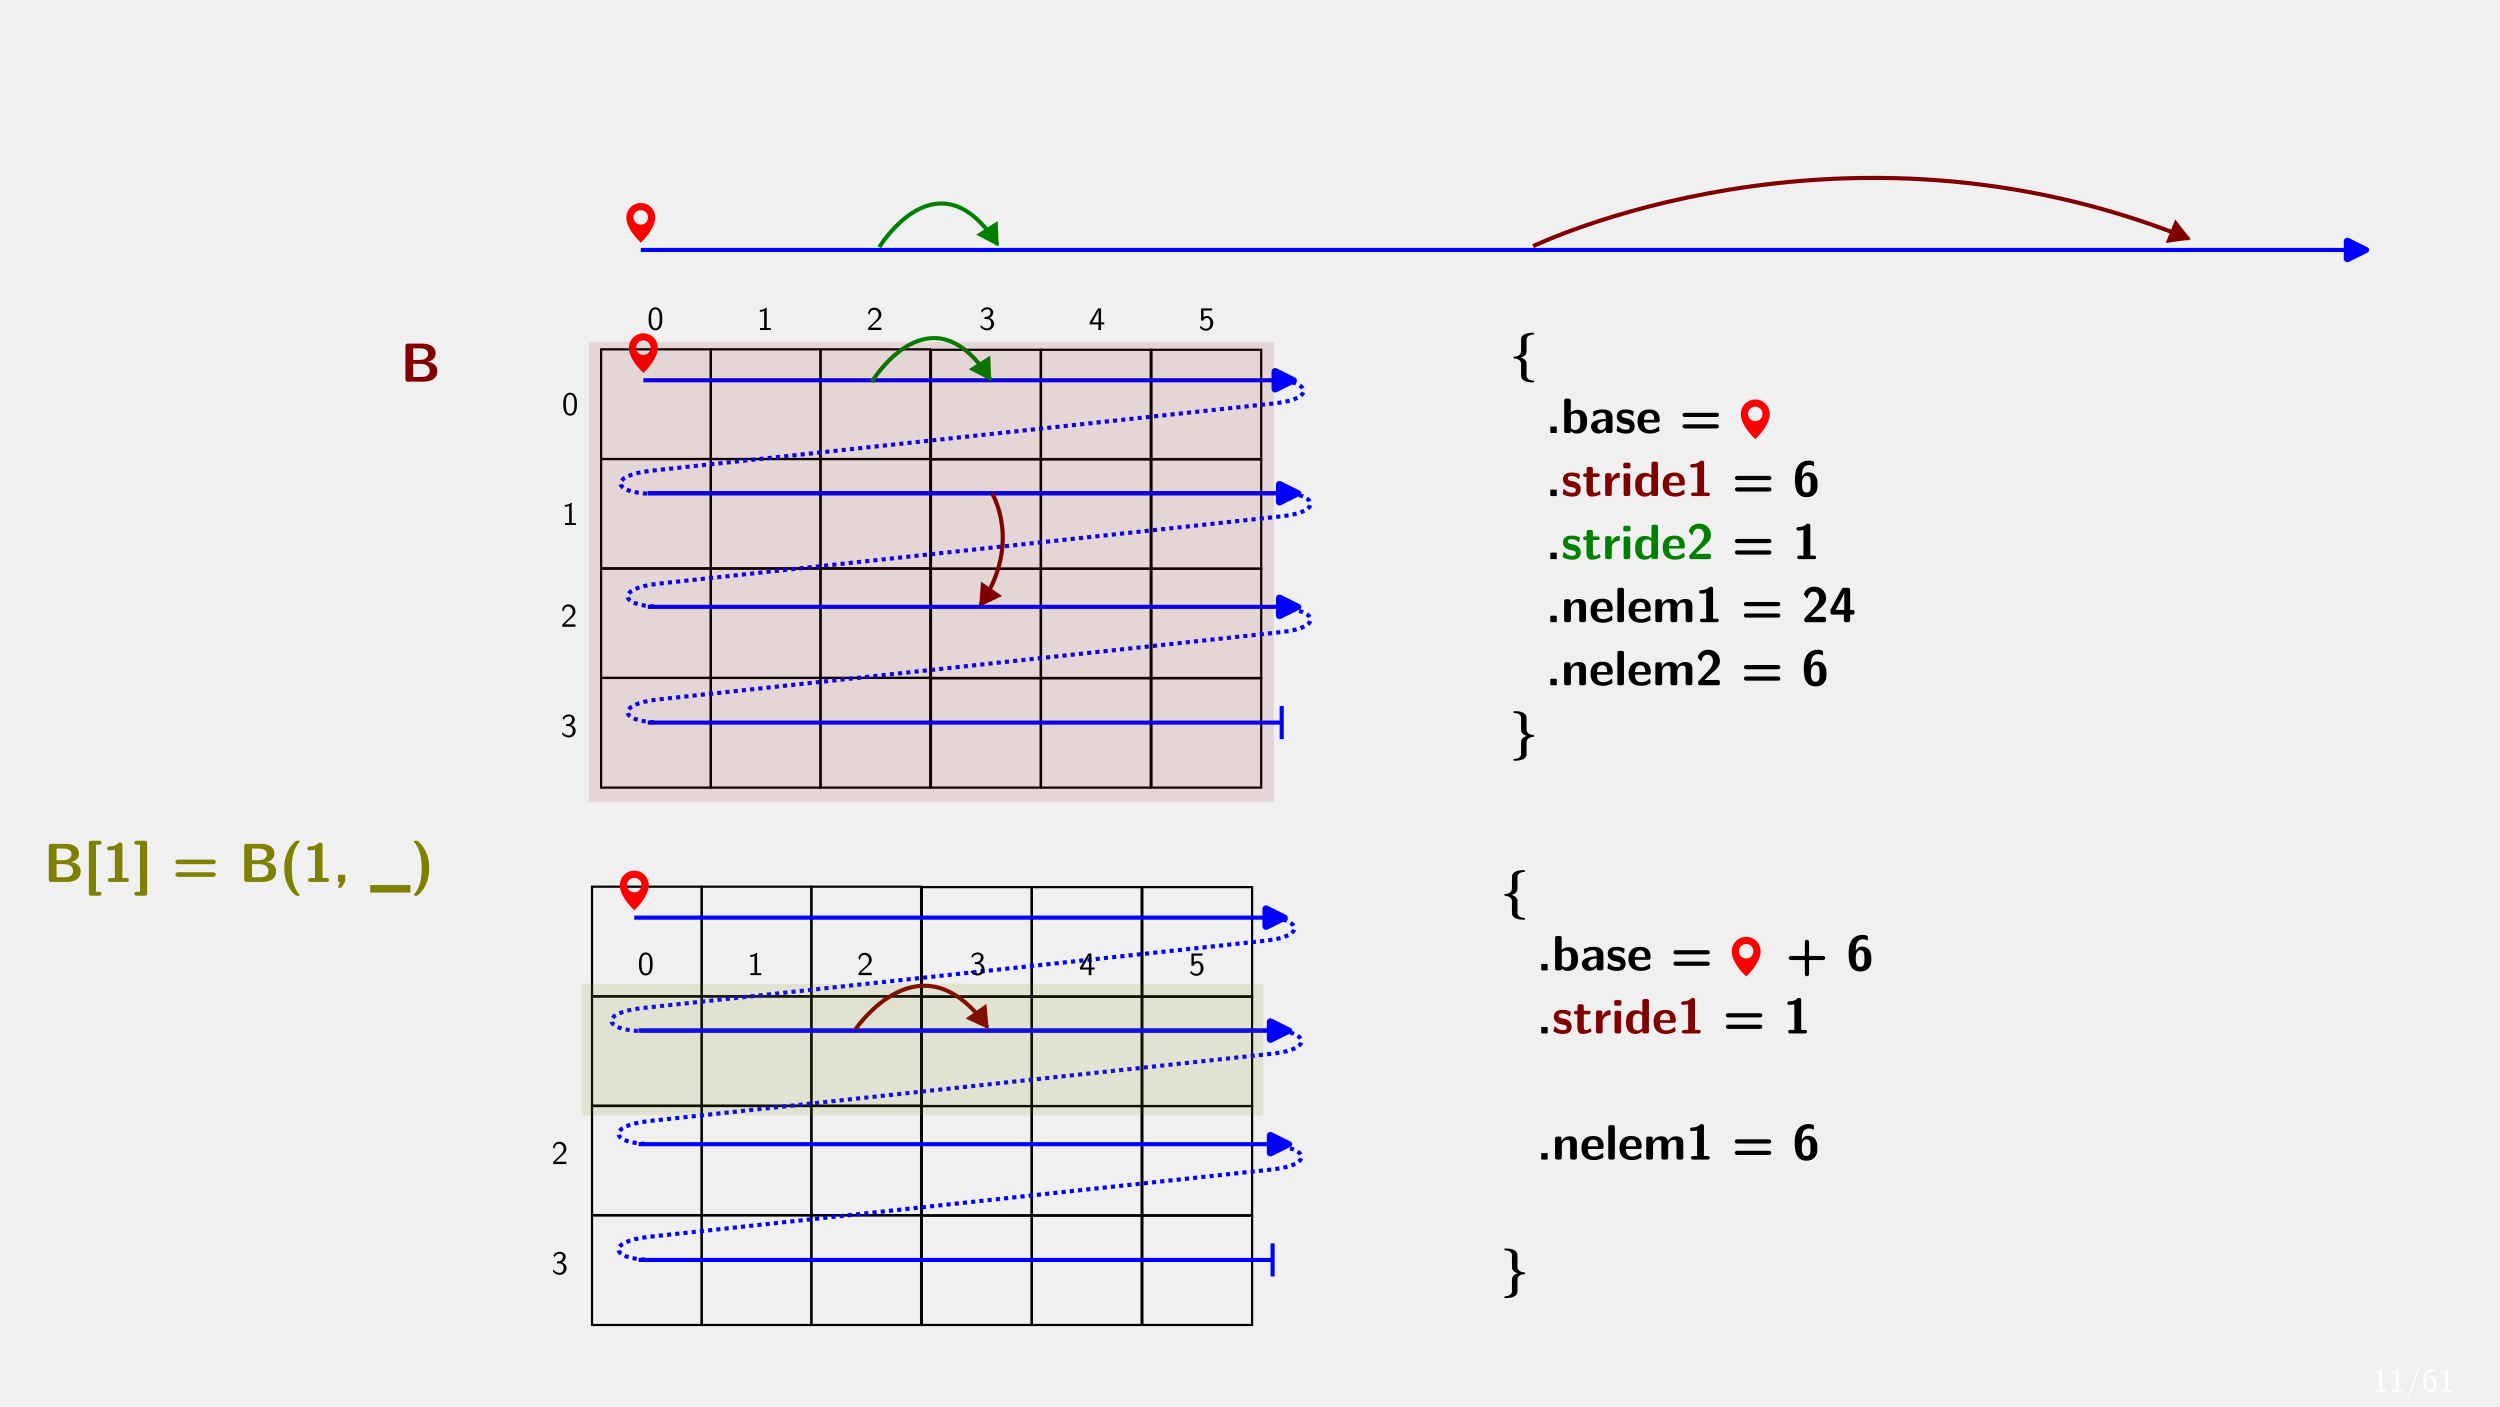
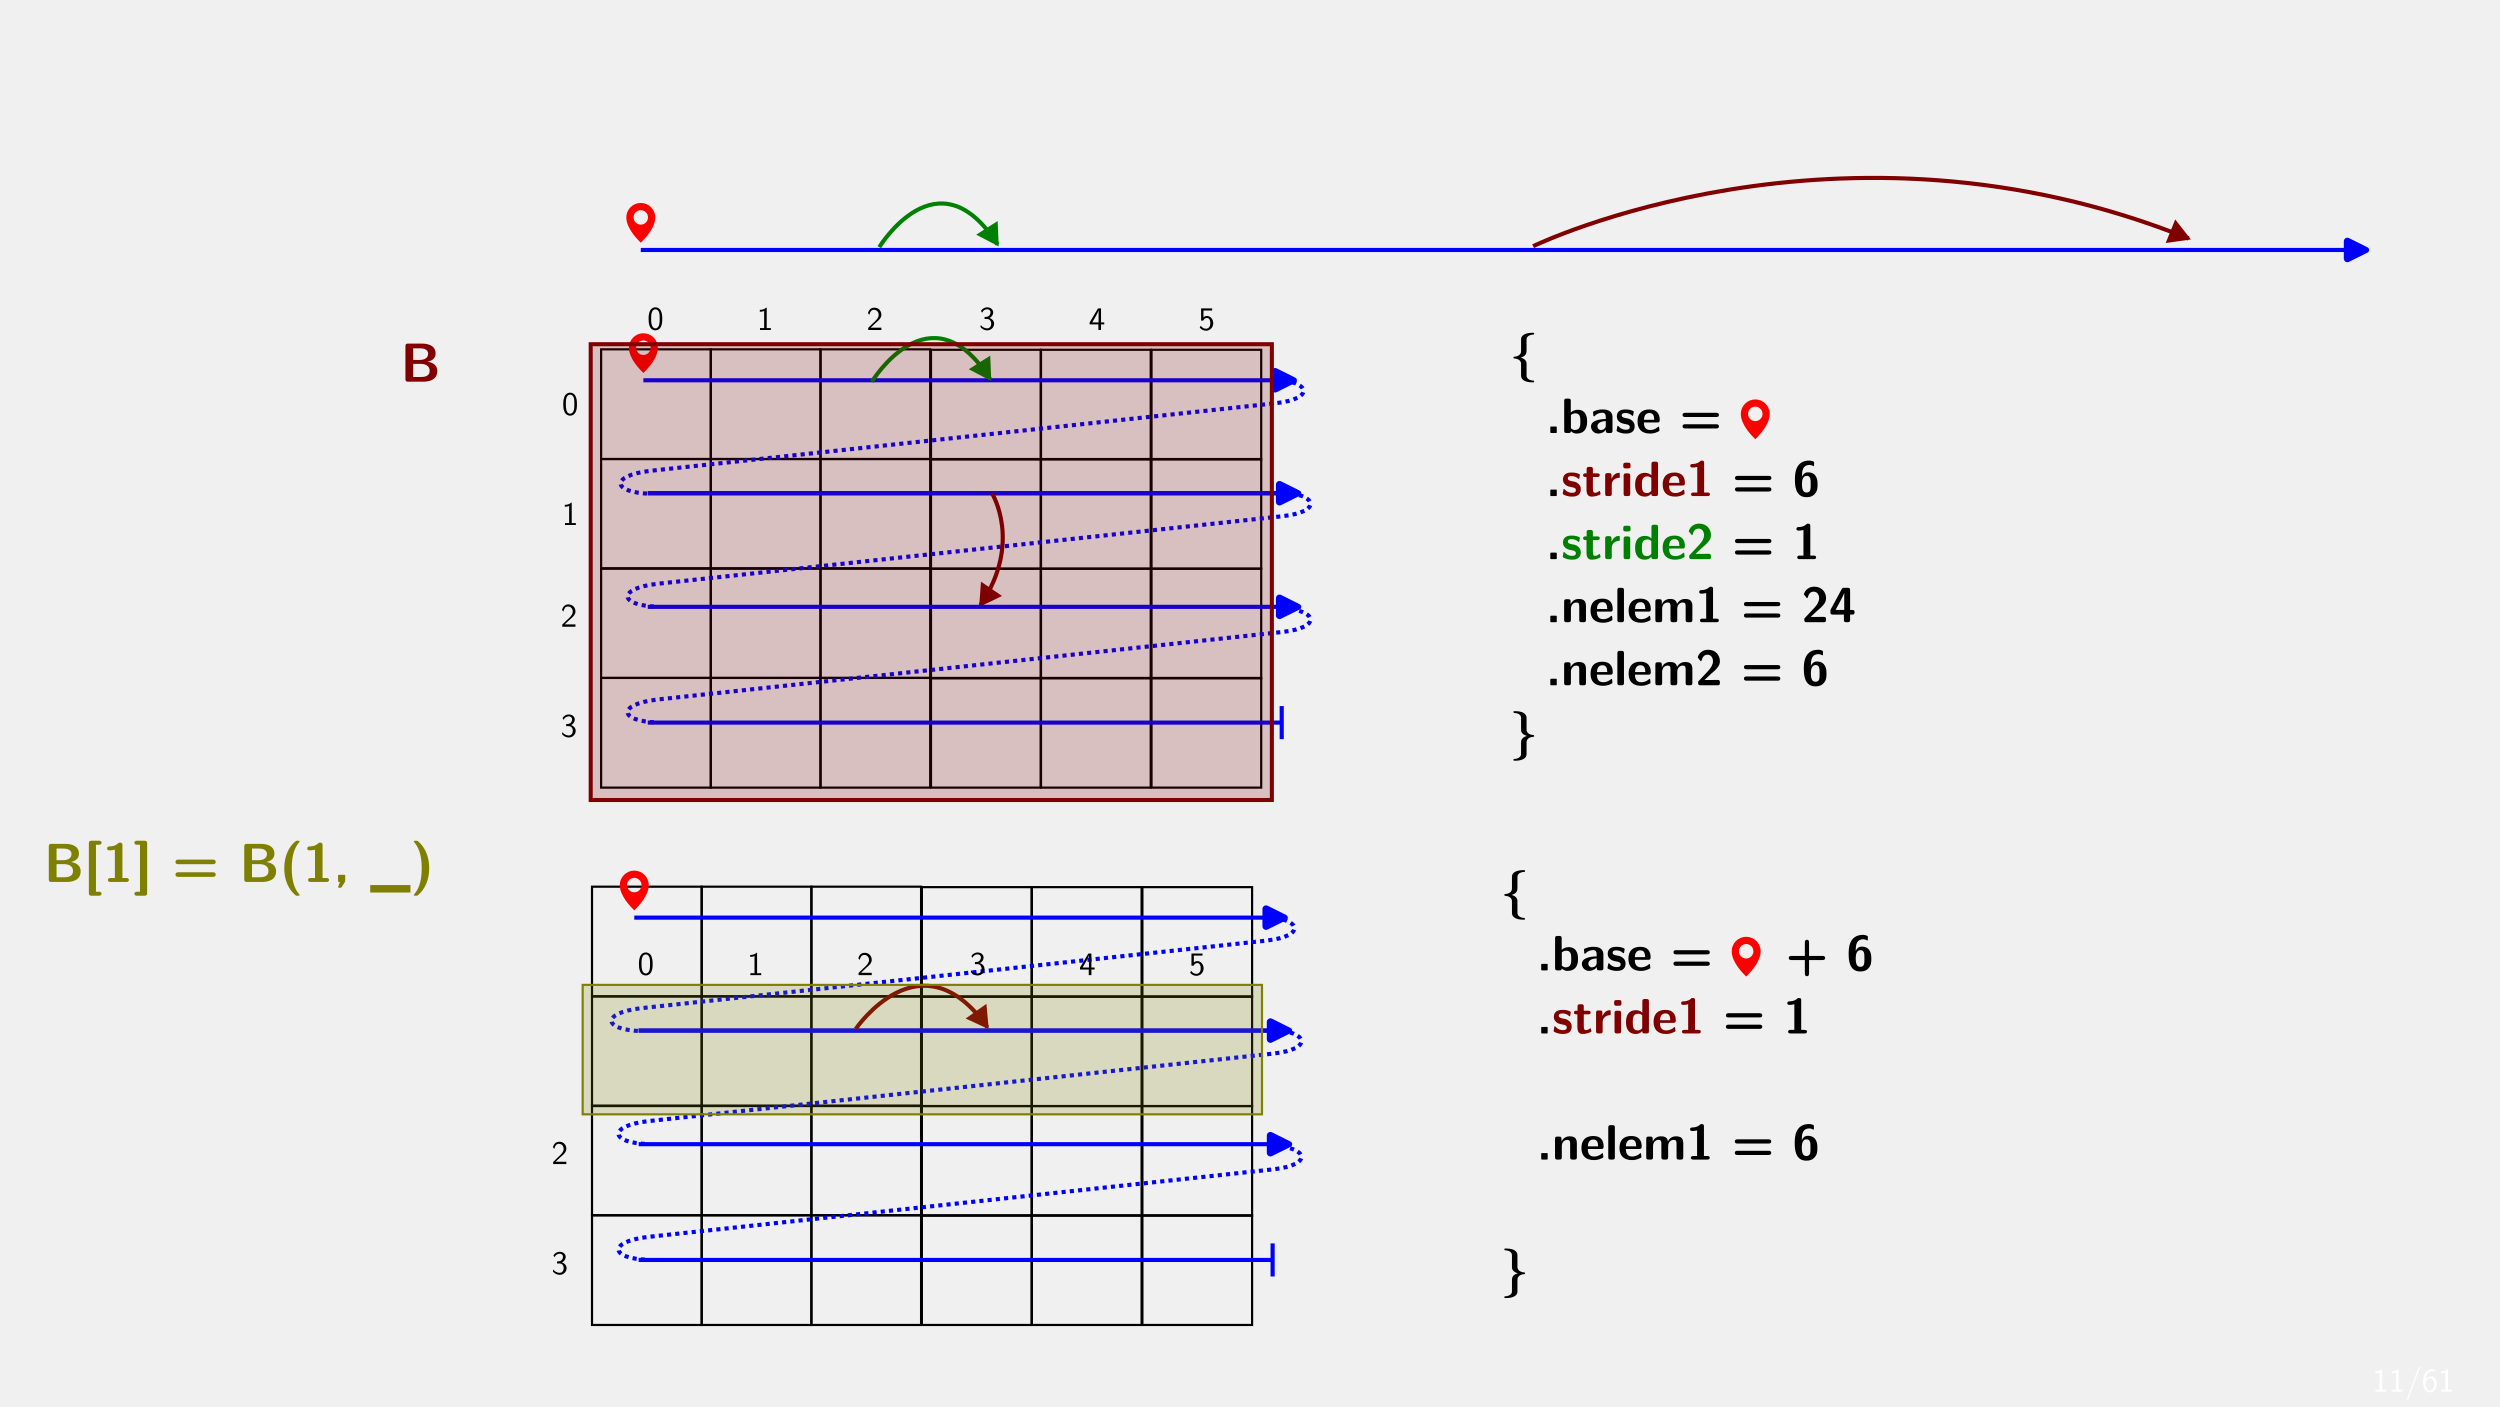
<svg xmlns="http://www.w3.org/2000/svg" version="1.1" id="svg1" width="604.724" height="340.157" viewBox="0 0 604.724 340.157">
  <defs id="defs1">
    <marker style="overflow:visible" id="Stop" refX="0" refY="0" orient="auto" markerWidth="1" markerHeight="1" viewBox="0 0 1 1" preserveAspectRatio="xMidYMid">
      <path style="fill:none;stroke:context-stroke;stroke-width:1" d="M 0,4 V -4" id="path23" />
    </marker>
    <marker style="overflow:visible" id="Triangle" refX="3" refY="0" orient="auto-start-reverse" markerWidth="1" markerHeight="1" viewBox="0 0 1 1" preserveAspectRatio="xMidYMid">
      <path transform="scale(0.5)" style="fill:context-stroke;fill-rule:evenodd;stroke:context-stroke;stroke-width:1pt" d="M 5.77,0 -2.88,5 V -5 Z" id="path135" />
    </marker>
    <marker style="overflow:visible" id="marker141" refX="0" refY="0" orient="auto-start-reverse" markerWidth="1" markerHeight="1" viewBox="0 0 1 1" preserveAspectRatio="xMidYMid">
      <path transform="scale(0.7)" d="m -0.211,-4.106 6.422,3.211 a 1,1 90 0 1 0,1.789 L -0.211,4.106 A 1.236,1.236 31.717 0 1 -2,3 v -6 a 1.236,1.236 148.283 0 1 1.789,-1.106 z" style="fill:context-stroke;fill-rule:evenodd;stroke:none" id="path141" />
    </marker>
    <marker style="overflow:visible" id="RoundedArrow" refX="0" refY="0" orient="auto-start-reverse" markerWidth="1" markerHeight="1" viewBox="0 0 1 1" preserveAspectRatio="xMidYMid">
      <path transform="scale(0.7)" d="m -0.211,-4.106 6.422,3.211 a 1,1 90 0 1 0,1.789 L -0.211,4.106 A 1.236,1.236 31.717 0 1 -2,3 v -6 a 1.236,1.236 148.283 0 1 1.789,-1.106 z" style="fill:context-stroke;fill-rule:evenodd;stroke:none" id="path8" />
    </marker>
    <marker markerWidth="7" markerHeight="9.625" refX="4" refY="13" orient="auto" id="Pin" viewBox="0 0 8 11" preserveAspectRatio="xMidYMid">
      <path id="path2422" style="fill:#ff0000;fill-rule:evenodd;stroke:none;stop-color:#1c1c1c" d="M 6,4 C 6,5.1 5.1,6 4,6 2.9,6 2,5.1 2,4 2,2.9 2.9,2 4,2 5.1,2 6,2.9 6,4 Z M 8,4 C 8,7 5,10 4,11 3,10 0,7 0,4 0,1.8 1.8,0 4,0 6.2,0 8,1.8 8,4 Z" />
    </marker>
    <marker markerWidth="7" markerHeight="9.625" refX="4" refY="13" orient="auto" id="Pin-6" viewBox="0 0 8 11" preserveAspectRatio="xMidYMid">
      <path id="path2422-1" style="fill:#ff0000;fill-rule:evenodd;stroke:none;stop-color:#1c1c1c" d="M 6,4 C 6,5.1 5.1,6 4,6 2.9,6 2,5.1 2,4 2,2.9 2.9,2 4,2 5.1,2 6,2.9 6,4 Z M 8,4 C 8,7 5,10 4,11 3,10 0,7 0,4 0,1.8 1.8,0 4,0 6.2,0 8,1.8 8,4 Z" />
    </marker>
    <marker style="overflow:visible" id="RoundedArrow-0" refX="0" refY="0" orient="auto-start-reverse" markerWidth="1" markerHeight="1" viewBox="0 0 1 1" preserveAspectRatio="xMidYMid">
      <path transform="scale(0.7)" d="m -0.211,-4.106 6.422,3.211 a 1,1 90 0 1 0,1.789 L -0.211,4.106 A 1.236,1.236 31.717 0 1 -2,3 v -6 a 1.236,1.236 148.283 0 1 1.789,-1.106 z" style="fill:context-stroke;fill-rule:evenodd;stroke:none" id="path8-6" />
    </marker>
  </defs>
  <g id="g1">
    <text id="text10" xml:space="preserve" x="96.868" y="92.325" style="font-size:16px;stroke-width:1.333;fill:#800000">
      <tspan id="tspan10" style="font-variant:normal;font-weight:700;font-size:13.284px;font-family:'Latin Modern Sans';writing-mode:lr-tb;fill:#800000;fill-opacity:1;fill-rule:nonzero;stroke:none;stroke-width:1.333" x="96.868" y="92.325">B</tspan>
    </text>
    <path id="path10" d="M 145.405,111.033 V 84.5 h 26.533 v 26.533 z" style="fill:none;stroke:#000000;stroke-width:0.531;stroke-linecap:butt;stroke-linejoin:miter;stroke-miterlimit:10;stroke-dasharray:none;stroke-opacity:1" />
    <path id="path11" d="M 171.937,111.033 V 84.5 h 26.532 v 26.533 z" style="fill:none;stroke:#000000;stroke-width:0.531;stroke-linecap:butt;stroke-linejoin:miter;stroke-miterlimit:10;stroke-dasharray:none;stroke-opacity:1" />
    <path id="path12" d="M 198.47,111.033 V 84.5 h 26.532 v 26.533 z" style="fill:none;stroke:#000000;stroke-width:0.531;stroke-linecap:butt;stroke-linejoin:miter;stroke-miterlimit:10;stroke-dasharray:none;stroke-opacity:1" />
    <path id="path13" d="m 145.405,137.565 v -26.532 h 26.533 v 26.532 z" style="fill:none;stroke:#000000;stroke-width:0.531;stroke-linecap:butt;stroke-linejoin:miter;stroke-miterlimit:10;stroke-dasharray:none;stroke-opacity:1" />
    <path id="path14" d="m 171.937,137.565 v -26.532 h 26.532 v 26.532 z" style="fill:none;stroke:#000000;stroke-width:0.531;stroke-linecap:butt;stroke-linejoin:miter;stroke-miterlimit:10;stroke-dasharray:none;stroke-opacity:1" />
    <path id="path15" d="m 198.47,137.565 v -26.532 h 26.532 v 26.532 z" style="fill:none;stroke:#000000;stroke-width:0.531;stroke-linecap:butt;stroke-linejoin:miter;stroke-miterlimit:10;stroke-dasharray:none;stroke-opacity:1" />
    <text id="text20" xml:space="preserve" x="135.917" y="100.38" style="font-size:16px;stroke-width:1.333">
      <tspan id="tspan20" style="font-variant:normal;font-weight:normal;font-size:7.97px;font-family:'Latin Modern Sans';writing-mode:lr-tb;fill:#000000;fill-opacity:1;fill-rule:nonzero;stroke:none;stroke-width:1.333" x="135.917" y="100.38">0</tspan>
    </text>
    <text id="text21" xml:space="preserve" x="135.917" y="126.996" style="font-size:16px;stroke-width:1.333">
      <tspan id="tspan21" style="font-variant:normal;font-weight:normal;font-size:7.97px;font-family:'Latin Modern Sans';writing-mode:lr-tb;fill:#000000;fill-opacity:1;fill-rule:nonzero;stroke:none;stroke-width:1.333" x="135.917" y="126.996">1</tspan>
    </text>
    <path id="path52" d="M 0,0 H 151.179 V 8.626 H 0 Z" style="display:none;fill:#191959;fill-opacity:1;fill-rule:nonzero;stroke:none" transform="matrix(1.333333,0,0,-1.333333,0,340.1573)" />
    <path id="path53" d="M 0,0 H 151.179 V 8.626 H 0 Z" style="display:none;fill:#262686;fill-opacity:1;fill-rule:nonzero;stroke:none" transform="matrix(1.333333,0,0,-1.333333,201.572,340.1573)" />
    <path id="path54" d="M 0,0 H 151.179 V 8.626 H 0 Z" style="display:none;fill:#3333b3;fill-opacity:1;fill-rule:nonzero;stroke:none" transform="matrix(1.333333,0,0,-1.333333,403.144,340.1573)" />
    <text id="text56" xml:space="preserve" transform="matrix(1.333333,0,0,1.333333,573.82,336.6187)">
      <tspan id="tspan56" style="font-variant:normal;font-weight:normal;font-size:5.978px;font-family:'Latin Modern Sans';writing-mode:lr-tb;fill:#ffffff;fill-opacity:1;fill-rule:nonzero;stroke:none" x="0" dx="0 0 0.992 0.998" y="0">11/61</tspan>
    </text>
    <path id="path115" d="m 225.199,137.565 v -26.532 h 26.532 v 26.532 z" style="fill:none;stroke:#000000;stroke-width:0.531;stroke-linecap:butt;stroke-linejoin:miter;stroke-miterlimit:10;stroke-dasharray:none;stroke-opacity:1" />
    <path id="path116" d="M 225.199,111.141 V 84.609 h 26.532 v 26.532 z" style="fill:none;stroke:#000000;stroke-width:0.531;stroke-linecap:butt;stroke-linejoin:miter;stroke-miterlimit:10;stroke-dasharray:none;stroke-opacity:1" />
    <path id="path117" d="m 251.81,137.565 v -26.532 h 26.532 v 26.532 z" style="fill:none;stroke:#000000;stroke-width:0.531;stroke-linecap:butt;stroke-linejoin:miter;stroke-miterlimit:10;stroke-dasharray:none;stroke-opacity:1" />
    <path id="path118" d="M 251.81,111.141 V 84.609 h 26.532 v 26.532 z" style="fill:none;stroke:#000000;stroke-width:0.531;stroke-linecap:butt;stroke-linejoin:miter;stroke-miterlimit:10;stroke-dasharray:none;stroke-opacity:1" />
    <path id="path119" d="m 278.539,137.565 v -26.532 h 26.532 v 26.532 z" style="fill:none;stroke:#000000;stroke-width:0.531;stroke-linecap:butt;stroke-linejoin:miter;stroke-miterlimit:10;stroke-dasharray:none;stroke-opacity:1" />
    <path id="path120" d="M 278.539,111.141 V 84.609 h 26.532 v 26.532 z" style="fill:none;stroke:#000000;stroke-width:0.531;stroke-linecap:butt;stroke-linejoin:miter;stroke-miterlimit:10;stroke-dasharray:none;stroke-opacity:1" />
    <path id="path122" d="m 145.405,163.984 v -26.533 h 26.533 v 26.533 z" style="fill:none;stroke:#000000;stroke-width:0.531;stroke-linecap:butt;stroke-linejoin:miter;stroke-miterlimit:10;stroke-dasharray:none;stroke-opacity:1" />
    <path id="path123" d="m 171.937,163.984 v -26.533 h 26.532 v 26.533 z" style="fill:none;stroke:#000000;stroke-width:0.531;stroke-linecap:butt;stroke-linejoin:miter;stroke-miterlimit:10;stroke-dasharray:none;stroke-opacity:1" />
    <path id="path124" d="m 198.47,163.984 v -26.533 h 26.532 v 26.533 z" style="fill:none;stroke:#000000;stroke-width:0.531;stroke-linecap:butt;stroke-linejoin:miter;stroke-miterlimit:10;stroke-dasharray:none;stroke-opacity:1" />
    <path id="path125" d="m 145.405,190.516 v -26.532 h 26.533 v 26.532 z" style="fill:none;stroke:#000000;stroke-width:0.531;stroke-linecap:butt;stroke-linejoin:miter;stroke-miterlimit:10;stroke-dasharray:none;stroke-opacity:1" />
    <path id="path126" d="m 171.937,190.516 v -26.532 h 26.532 v 26.532 z" style="fill:none;stroke:#000000;stroke-width:0.531;stroke-linecap:butt;stroke-linejoin:miter;stroke-miterlimit:10;stroke-dasharray:none;stroke-opacity:1" />
    <path id="path127" d="m 198.47,190.516 v -26.532 h 26.532 v 26.532 z" style="fill:none;stroke:#000000;stroke-width:0.531;stroke-linecap:butt;stroke-linejoin:miter;stroke-miterlimit:10;stroke-dasharray:none;stroke-opacity:1" />
    <path id="path128" d="m 225.199,190.516 v -26.532 h 26.532 v 26.532 z" style="fill:none;stroke:#000000;stroke-width:0.531;stroke-linecap:butt;stroke-linejoin:miter;stroke-miterlimit:10;stroke-dasharray:none;stroke-opacity:1" />
    <path id="path129" d="m 225.199,164.092 v -26.532 h 26.532 v 26.532 z" style="fill:none;stroke:#000000;stroke-width:0.531;stroke-linecap:butt;stroke-linejoin:miter;stroke-miterlimit:10;stroke-dasharray:none;stroke-opacity:1" />
    <path id="path130" d="m 251.81,190.516 v -26.532 h 26.532 v 26.532 z" style="fill:none;stroke:#000000;stroke-width:0.531;stroke-linecap:butt;stroke-linejoin:miter;stroke-miterlimit:10;stroke-dasharray:none;stroke-opacity:1" />
    <path id="path131" d="m 251.81,164.092 v -26.532 h 26.532 v 26.532 z" style="fill:none;stroke:#000000;stroke-width:0.531;stroke-linecap:butt;stroke-linejoin:miter;stroke-miterlimit:10;stroke-dasharray:none;stroke-opacity:1" />
    <path id="path132" d="m 278.539,190.516 v -26.532 h 26.532 v 26.532 z" style="fill:none;stroke:#000000;stroke-width:0.531;stroke-linecap:butt;stroke-linejoin:miter;stroke-miterlimit:10;stroke-dasharray:none;stroke-opacity:1" />
    <path id="path133" d="m 278.539,164.092 v -26.532 h 26.532 v 26.532 z" style="fill:none;stroke:#000000;stroke-width:0.531;stroke-linecap:butt;stroke-linejoin:miter;stroke-miterlimit:10;stroke-dasharray:none;stroke-opacity:1" />
    <path style="opacity:1;fill:none;stroke:#0000ff;stroke-width:1;stroke-dasharray:1, 1;stroke-dashoffset:0" d="m 308.602,91.961 c 7.669,0 10.213,4.472 -0.342,5.613 L 157.28,113.892 c -9.695,1.145 -9.434,5.255 0.145,5.552" id="path134" />
    <path style="opacity:1;fill:none;stroke:#0000ff;stroke-width:1;stroke-dasharray:none;marker-start:url(#Pin);marker-end:url(#RoundedArrow)" d="M 155.628,91.984 H 308.974" id="path136" />
    <path style="opacity:1;fill:none;stroke:#0000ff;stroke-width:1;stroke-dasharray:1, 1;stroke-dashoffset:0" d="m 310.297,119.284 c 7.669,0 10.213,4.472 -0.342,5.613 l -150.98,16.318 c -9.695,1.145 -9.434,5.255 0.145,5.552" id="path137" />
    <path style="opacity:1;fill:none;stroke:#0000ff;stroke-width:1;stroke-dasharray:none" d="M 156.687,119.306 H 310.033" id="path138" />
    <path style="opacity:1;fill:none;stroke:#0000ff;stroke-width:1;stroke-dasharray:none;marker-end:url(#marker141)" d="M 156.687,119.306 H 310.033" id="path139" />
    <path style="opacity:1;fill:none;stroke:#008000;stroke-width:1;stroke-linecap:butt;stroke-dasharray:none;stroke-dashoffset:0;marker-end:url(#Triangle)" d="m 210.894,92.333 c 0,0 14.189,-23.326 28.594,-0.635" id="path142" />
    <path style="opacity:1;fill:none;stroke:#800000;stroke-width:1;stroke-linecap:butt;stroke-dasharray:none;stroke-dashoffset:0;marker-end:url(#Triangle)" d="m 239.943,119.296 c 0,0 7.443,12.025 -2.788,27.078" id="path143" />
    <path style="opacity:1;fill:none;stroke:#0000ff;stroke-width:1;stroke-dasharray:none;marker-end:url(#marker141)" d="M 156.687,146.789 H 310.033" id="path144" />
    <text id="text144" xml:space="preserve" x="135.617" y="151.601" style="font-size:16px;stroke-width:1.333">
      <tspan id="tspan144" style="font-variant:normal;font-weight:normal;font-size:7.97px;font-family:'Latin Modern Sans';writing-mode:lr-tb;fill:#000000;fill-opacity:1;fill-rule:nonzero;stroke:none;stroke-width:1.333" x="135.617" y="151.601">2</tspan>
    </text>
    <text id="text145" xml:space="preserve" x="135.617" y="178.217" style="font-size:16px;stroke-width:1.333">
      <tspan id="tspan145" style="font-variant:normal;font-weight:normal;font-size:7.97px;font-family:'Latin Modern Sans';writing-mode:lr-tb;fill:#000000;fill-opacity:1;fill-rule:nonzero;stroke:none;stroke-width:1.333" x="135.617" y="178.217">3</tspan>
    </text>
    <g id="g13">
      <text id="text17" xml:space="preserve" x="156.553" y="79.744" style="font-size:16px;stroke-width:1.333">
        <tspan id="tspan17" style="font-variant:normal;font-weight:normal;font-size:7.97px;font-family:'Latin Modern Sans';writing-mode:lr-tb;fill:#000000;fill-opacity:1;fill-rule:nonzero;stroke:none;stroke-width:1.333" x="156.553" y="79.744">0</tspan>
      </text>
      <text id="text18" xml:space="preserve" x="183.085" y="79.828" style="font-size:16px;stroke-width:1.333">
        <tspan id="tspan18" style="font-variant:normal;font-weight:normal;font-size:7.97px;font-family:'Latin Modern Sans';writing-mode:lr-tb;fill:#000000;fill-opacity:1;fill-rule:nonzero;stroke:none;stroke-width:1.333" x="183.085" y="79.828">1</tspan>
      </text>
      <text id="text19" xml:space="preserve" x="209.617" y="79.828" style="font-size:16px;stroke-width:1.333">
        <tspan id="tspan19" style="font-variant:normal;font-weight:normal;font-size:7.97px;font-family:'Latin Modern Sans';writing-mode:lr-tb;fill:#000000;fill-opacity:1;fill-rule:nonzero;stroke:none;stroke-width:1.333" x="209.617" y="79.828">2</tspan>
      </text>
      <text id="text146" xml:space="preserve" x="236.828" y="79.744" style="font-size:16px;stroke-width:1.333">
        <tspan id="tspan146" style="font-variant:normal;font-weight:normal;font-size:7.97px;font-family:'Latin Modern Sans';writing-mode:lr-tb;fill:#000000;fill-opacity:1;fill-rule:nonzero;stroke:none;stroke-width:1.333" x="236.828" y="79.744">3</tspan>
      </text>
      <text id="text147" xml:space="preserve" x="263.36" y="79.828" style="font-size:16px;stroke-width:1.333">
        <tspan id="tspan147" style="font-variant:normal;font-weight:normal;font-size:7.97px;font-family:'Latin Modern Sans';writing-mode:lr-tb;fill:#000000;fill-opacity:1;fill-rule:nonzero;stroke:none;stroke-width:1.333" x="263.36" y="79.828">4</tspan>
      </text>
      <text id="text148" xml:space="preserve" x="289.892" y="79.828" style="font-size:16px;stroke-width:1.333">
        <tspan id="tspan148" style="font-variant:normal;font-weight:normal;font-size:7.97px;font-family:'Latin Modern Sans';writing-mode:lr-tb;fill:#000000;fill-opacity:1;fill-rule:nonzero;stroke:none;stroke-width:1.333" x="289.892" y="79.828">5</tspan>
      </text>
    </g>
    <text xml:space="preserve" style="writing-mode:lr-tb;direction:ltr;opacity:1;fill:#0000ff;stroke:#800000;stroke-width:1;stroke-linecap:butt;stroke-dasharray:none;stroke-dashoffset:0" x="365.149" y="89.492" id="text154">
      <tspan id="tspan154" x="365.149" y="89.492" style="font-style:normal;font-variant:normal;font-weight:bold;font-stretch:normal;font-family:'Latin Modern Sans';-inkscape-font-specification:'Latin Modern Sans';fill:#000000;stroke:none">{</tspan>
      <tspan x="365.149" y="104.746" style="font-style:normal;font-variant:normal;font-weight:bold;font-stretch:normal;font-family:'Latin Modern Sans';-inkscape-font-specification:'Latin Modern Sans';fill:#000000;stroke:none" id="tspan156">  .base =  </tspan>
      <tspan x="365.149" y="119.999" style="font-style:normal;font-variant:normal;font-weight:bold;font-stretch:normal;font-family:'Latin Modern Sans';-inkscape-font-specification:'Latin Modern Sans';fill:#000000;stroke:none" id="tspan157">  .<tspan style="fill:#800000" id="tspan160">stride1</tspan> = 6</tspan>
      <tspan x="365.149" y="135.253" style="font-style:normal;font-variant:normal;font-weight:bold;font-stretch:normal;font-family:'Latin Modern Sans';-inkscape-font-specification:'Latin Modern Sans';fill:#000000;stroke:none" id="tspan159">  .<tspan style="fill:#008000" id="tspan161">stride2</tspan> = 1</tspan>
      <tspan x="365.149" y="150.506" style="font-style:normal;font-variant:normal;font-weight:bold;font-stretch:normal;font-family:'Latin Modern Sans';-inkscape-font-specification:'Latin Modern Sans';fill:#000000;stroke:none" id="tspan274">  .nelem1 = 24</tspan>
      <tspan x="365.149" y="165.76" style="font-style:normal;font-variant:normal;font-weight:bold;font-stretch:normal;font-family:'Latin Modern Sans';-inkscape-font-specification:'Latin Modern Sans';fill:#000000;stroke:none" id="tspan275">  .nelem2 = 6</tspan>
      <tspan x="365.149" y="181.013" id="tspan155" style="font-style:normal;font-variant:normal;font-weight:bold;font-stretch:normal;font-family:'Latin Modern Sans';-inkscape-font-specification:'Latin Modern Sans';fill:#000000;stroke:none">}</tspan>
    </text>
    <path style="fill:none;stroke:#0000ff;stroke-width:1;stroke-dasharray:none;marker-start:url(#Pin-6);marker-end:url(#RoundedArrow-0)" d="M 154.998,60.464 H 568.342" id="path136-0" />
    <path style="opacity:1;fill:none;stroke:#008000;stroke-width:1;stroke-linecap:butt;stroke-dasharray:none;stroke-dashoffset:0;marker-end:url(#Triangle)" d="m 212.691,59.78 c 0,0 14.189,-23.326 28.594,-0.635" id="path159" />
    <path style="opacity:1;fill:none;stroke:#800000;stroke-width:1;stroke-linecap:butt;stroke-dasharray:none;stroke-dashoffset:0;marker-end:url(#Triangle)" d="m 370.846,59.55 c 0,0 74.096,-35.907 158.592,-1.834" id="path160" />
    <path style="opacity:1;fill:none;stroke:#0000ff;stroke-width:1;stroke-dasharray:1, 1;stroke-dashoffset:0" d="m 310.297,147.284 c 7.669,0 10.213,4.472 -0.342,5.613 l -150.98,16.318 c -9.695,1.145 -9.434,5.255 0.145,5.552" id="path161" />
    <path style="opacity:1;fill:none;stroke:#0000ff;stroke-width:1;stroke-dasharray:none;marker-end:url(#Stop)" d="M 156.687,174.789 H 310.033" id="path162" />
    <path id="path224" style="baseline-shift:baseline;display:inline;overflow:visible;vector-effect:none;fill:#ff0000;fill-rule:evenodd;enable-background:accumulate;stop-color:#1c1c1c" d="m 426.331,100.119 c 0,0.963 -0.787,1.75 -1.75,1.75 -0.963,0 -1.75,-0.787 -1.75,-1.75 0,-0.962 0.787,-1.75 1.75,-1.75 0.963,0 1.75,0.787 1.75,1.75 z m 1.75,0 c 0,2.625 -2.625,5.25 -3.5,6.125 -0.875,-0.875 -3.5,-3.5 -3.5,-6.125 0,-1.925 1.575,-3.5 3.5,-3.5 1.925,0 3.5,1.575 3.5,3.5 z" />
    <text id="text226" xml:space="preserve" x="10.602" y="213.338" style="font-size:16px;stroke-width:1.333">
      <tspan id="tspan226" style="font-variant:normal;font-weight:700;font-size:13.284px;font-family:'Latin Modern Sans';writing-mode:lr-tb;fill:#808000;fill-opacity:1;fill-rule:nonzero;stroke:none;stroke-width:1.333" x="10.602" y="213.338">B[1] = B(1, _)</tspan>
    </text>
    <path id="path226" d="m 143.202,241.013 v -26.533 h 26.533 v 26.533 z" style="fill:none;stroke:#000000;stroke-width:0.531;stroke-linecap:butt;stroke-linejoin:miter;stroke-miterlimit:10;stroke-dasharray:none;stroke-opacity:1" />
    <path id="path227" d="m 169.735,241.013 v -26.533 h 26.532 v 26.533 z" style="fill:none;stroke:#000000;stroke-width:0.531;stroke-linecap:butt;stroke-linejoin:miter;stroke-miterlimit:10;stroke-dasharray:none;stroke-opacity:1" />
    <path id="path228" d="m 196.267,241.013 v -26.533 h 26.532 v 26.533 z" style="fill:none;stroke:#000000;stroke-width:0.531;stroke-linecap:butt;stroke-linejoin:miter;stroke-miterlimit:10;stroke-dasharray:none;stroke-opacity:1" />
    <path id="path229" d="m 143.202,267.545 v -26.532 h 26.533 v 26.532 z" style="fill:none;stroke:#000000;stroke-width:0.531;stroke-linecap:butt;stroke-linejoin:miter;stroke-miterlimit:10;stroke-dasharray:none;stroke-opacity:1" />
    <path id="path230" d="m 169.735,267.545 v -26.532 h 26.532 v 26.532 z" style="fill:none;stroke:#000000;stroke-width:0.531;stroke-linecap:butt;stroke-linejoin:miter;stroke-miterlimit:10;stroke-dasharray:none;stroke-opacity:1" />
    <path id="path231" d="m 196.267,267.545 v -26.532 h 26.532 v 26.532 z" style="fill:none;stroke:#000000;stroke-width:0.531;stroke-linecap:butt;stroke-linejoin:miter;stroke-miterlimit:10;stroke-dasharray:none;stroke-opacity:1" />
    <path id="path235" d="m 222.996,267.545 v -26.532 h 26.532 v 26.532 z" style="fill:none;stroke:#000000;stroke-width:0.531;stroke-linecap:butt;stroke-linejoin:miter;stroke-miterlimit:10;stroke-dasharray:none;stroke-opacity:1" />
    <path id="path236" d="m 222.996,241.122 v -26.532 h 26.532 v 26.532 z" style="fill:none;stroke:#000000;stroke-width:0.531;stroke-linecap:butt;stroke-linejoin:miter;stroke-miterlimit:10;stroke-dasharray:none;stroke-opacity:1" />
    <path id="path237" d="m 249.607,267.545 v -26.532 h 26.532 v 26.532 z" style="fill:none;stroke:#000000;stroke-width:0.531;stroke-linecap:butt;stroke-linejoin:miter;stroke-miterlimit:10;stroke-dasharray:none;stroke-opacity:1" />
    <path id="path238" d="m 249.607,241.122 v -26.532 h 26.532 v 26.532 z" style="fill:none;stroke:#000000;stroke-width:0.531;stroke-linecap:butt;stroke-linejoin:miter;stroke-miterlimit:10;stroke-dasharray:none;stroke-opacity:1" />
    <path id="path239" d="m 276.336,267.545 v -26.532 h 26.532 v 26.532 z" style="fill:none;stroke:#000000;stroke-width:0.531;stroke-linecap:butt;stroke-linejoin:miter;stroke-miterlimit:10;stroke-dasharray:none;stroke-opacity:1" />
    <path id="path240" d="m 276.336,241.122 v -26.532 h 26.532 v 26.532 z" style="fill:none;stroke:#000000;stroke-width:0.531;stroke-linecap:butt;stroke-linejoin:miter;stroke-miterlimit:10;stroke-dasharray:none;stroke-opacity:1" />
    <path id="path241" d="m 143.202,293.964 v -26.533 h 26.533 v 26.533 z" style="fill:none;stroke:#000000;stroke-width:0.531;stroke-linecap:butt;stroke-linejoin:miter;stroke-miterlimit:10;stroke-dasharray:none;stroke-opacity:1" />
    <path id="path242" d="m 169.735,293.964 v -26.533 h 26.532 v 26.533 z" style="fill:none;stroke:#000000;stroke-width:0.531;stroke-linecap:butt;stroke-linejoin:miter;stroke-miterlimit:10;stroke-dasharray:none;stroke-opacity:1" />
    <path id="path243" d="m 196.267,293.964 v -26.533 h 26.532 v 26.533 z" style="fill:none;stroke:#000000;stroke-width:0.531;stroke-linecap:butt;stroke-linejoin:miter;stroke-miterlimit:10;stroke-dasharray:none;stroke-opacity:1" />
    <path id="path244" d="m 143.202,320.496 v -26.532 h 26.533 v 26.532 z" style="fill:none;stroke:#000000;stroke-width:0.531;stroke-linecap:butt;stroke-linejoin:miter;stroke-miterlimit:10;stroke-dasharray:none;stroke-opacity:1" />
    <path id="path245" d="m 169.735,320.496 v -26.532 h 26.532 v 26.532 z" style="fill:none;stroke:#000000;stroke-width:0.531;stroke-linecap:butt;stroke-linejoin:miter;stroke-miterlimit:10;stroke-dasharray:none;stroke-opacity:1" />
    <path id="path246" d="m 196.267,320.496 v -26.532 h 26.532 v 26.532 z" style="fill:none;stroke:#000000;stroke-width:0.531;stroke-linecap:butt;stroke-linejoin:miter;stroke-miterlimit:10;stroke-dasharray:none;stroke-opacity:1" />
    <path id="path247" d="m 222.996,320.496 v -26.532 h 26.532 v 26.532 z" style="fill:none;stroke:#000000;stroke-width:0.531;stroke-linecap:butt;stroke-linejoin:miter;stroke-miterlimit:10;stroke-dasharray:none;stroke-opacity:1" />
    <path id="path248" d="m 222.996,294.073 v -26.532 h 26.532 v 26.532 z" style="fill:none;stroke:#000000;stroke-width:0.531;stroke-linecap:butt;stroke-linejoin:miter;stroke-miterlimit:10;stroke-dasharray:none;stroke-opacity:1" />
    <path id="path249" d="m 249.607,320.496 v -26.532 h 26.532 v 26.532 z" style="fill:none;stroke:#000000;stroke-width:0.531;stroke-linecap:butt;stroke-linejoin:miter;stroke-miterlimit:10;stroke-dasharray:none;stroke-opacity:1" />
    <path id="path250" d="m 249.607,294.073 v -26.532 h 26.532 v 26.532 z" style="fill:none;stroke:#000000;stroke-width:0.531;stroke-linecap:butt;stroke-linejoin:miter;stroke-miterlimit:10;stroke-dasharray:none;stroke-opacity:1" />
    <path id="path251" d="m 276.336,320.496 v -26.532 h 26.532 v 26.532 z" style="fill:none;stroke:#000000;stroke-width:0.531;stroke-linecap:butt;stroke-linejoin:miter;stroke-miterlimit:10;stroke-dasharray:none;stroke-opacity:1" />
    <path id="path252" d="m 276.336,294.073 v -26.532 h 26.532 v 26.532 z" style="fill:none;stroke:#000000;stroke-width:0.531;stroke-linecap:butt;stroke-linejoin:miter;stroke-miterlimit:10;stroke-dasharray:none;stroke-opacity:1" />
    <path style="opacity:1;fill:none;stroke:#0000ff;stroke-width:1;stroke-dasharray:1, 1;stroke-dashoffset:0" d="m 306.4,221.941 c 7.669,0 10.213,4.472 -0.342,5.613 l -150.98,16.318 c -9.695,1.145 -9.434,5.255 0.145,5.552" id="path253" />
    <path style="opacity:1;fill:none;stroke:#0000ff;stroke-width:1;stroke-dasharray:none;marker-start:url(#Pin);marker-end:url(#RoundedArrow)" d="M 153.425,221.964 H 306.772" id="path254" />
    <path style="opacity:1;fill:none;stroke:#0000ff;stroke-width:1;stroke-dasharray:1, 1;stroke-dashoffset:0" d="m 308.094,249.264 c 7.669,0 10.213,4.472 -0.342,5.613 L 156.772,271.195 c -9.695,1.145 -9.434,5.255 0.145,5.552" id="path255" />
    <path style="opacity:1;fill:none;stroke:#0000ff;stroke-width:1;stroke-dasharray:none" d="M 154.484,249.287 H 307.831" id="path256" />
    <path style="opacity:1;fill:none;stroke:#0000ff;stroke-width:1;stroke-dasharray:none;marker-end:url(#marker141)" d="M 154.484,249.287 H 307.831" id="path257" />
    <path style="opacity:1;fill:none;stroke:#800000;stroke-width:1;stroke-linecap:butt;stroke-dasharray:none;stroke-dashoffset:0;marker-end:url(#Triangle)" d="m 206.989,248.902 c 0,0 15.727,-23.248 31.855,-0.407" id="path259" />
    <path style="opacity:1;fill:none;stroke:#0000ff;stroke-width:1;stroke-dasharray:none;marker-end:url(#marker141)" d="M 154.484,276.769 H 307.831" id="path260" />
    <text id="text260" xml:space="preserve" x="133.414" y="281.581" style="font-size:16px;stroke-width:1.333">
      <tspan id="tspan260" style="font-variant:normal;font-weight:normal;font-size:7.97px;font-family:'Latin Modern Sans';writing-mode:lr-tb;fill:#000000;fill-opacity:1;fill-rule:nonzero;stroke:none;stroke-width:1.333" x="133.414" y="281.581">2</tspan>
    </text>
    <text id="text261" xml:space="preserve" x="133.414" y="308.197" style="font-size:16px;stroke-width:1.333">
      <tspan id="tspan261" style="font-variant:normal;font-weight:normal;font-size:7.97px;font-family:'Latin Modern Sans';writing-mode:lr-tb;fill:#000000;fill-opacity:1;fill-rule:nonzero;stroke:none;stroke-width:1.333" x="133.414" y="308.197">3</tspan>
    </text>
    <text xml:space="preserve" style="writing-mode:lr-tb;direction:ltr;opacity:1;fill:#0000ff;stroke:#800000;stroke-width:1;stroke-linecap:butt;stroke-dasharray:none;stroke-dashoffset:0" x="362.946" y="219.473" id="text271">
      <tspan id="tspan265" x="362.946" y="219.473" style="font-style:normal;font-variant:normal;font-weight:bold;font-stretch:normal;font-family:'Latin Modern Sans';-inkscape-font-specification:'Latin Modern Sans';fill:#000000;stroke:none">{</tspan>
      <tspan x="362.946" y="234.726" style="font-style:normal;font-variant:normal;font-weight:bold;font-stretch:normal;font-family:'Latin Modern Sans';-inkscape-font-specification:'Latin Modern Sans';fill:#000000;stroke:none" id="tspan266">  .base =    + 6  </tspan>
      <tspan x="362.946" y="249.98" style="font-style:normal;font-variant:normal;font-weight:bold;font-stretch:normal;font-family:'Latin Modern Sans';-inkscape-font-specification:'Latin Modern Sans';fill:#000000;stroke:none" id="tspan268">  .<tspan style="fill:#800000" id="tspan267">stride1</tspan> = 1</tspan>
      <tspan x="362.946" y="265.233" style="font-style:normal;font-variant:normal;font-weight:bold;font-stretch:normal;font-family:'Latin Modern Sans';-inkscape-font-specification:'Latin Modern Sans';fill:#000000;stroke:none" id="tspan270" />
      <tspan x="362.946" y="280.487" style="font-style:normal;font-variant:normal;font-weight:bold;font-stretch:normal;font-family:'Latin Modern Sans';-inkscape-font-specification:'Latin Modern Sans';fill:#000000;stroke:none" id="tspan277">  .nelem1 = 6</tspan>
      <tspan x="362.946" y="295.74" style="font-style:normal;font-variant:normal;font-weight:bold;font-stretch:normal;font-family:'Latin Modern Sans';-inkscape-font-specification:'Latin Modern Sans';fill:#000000;stroke:none" id="tspan1" />
      <tspan x="362.946" y="310.994" id="tspan271" style="font-style:normal;font-variant:normal;font-weight:bold;font-stretch:normal;font-family:'Latin Modern Sans';-inkscape-font-specification:'Latin Modern Sans';fill:#000000;stroke:none">}</tspan>
    </text>
    <path style="opacity:1;fill:none;stroke:#0000ff;stroke-width:1;stroke-dasharray:1, 1;stroke-dashoffset:0" d="m 308.094,277.264 c 7.669,0 10.213,4.472 -0.342,5.613 L 156.772,299.195 c -9.695,1.145 -9.434,5.255 0.145,5.552" id="path271" />
    <path style="opacity:1;fill:none;stroke:#0000ff;stroke-width:1;stroke-dasharray:none;marker-end:url(#Stop)" d="M 154.484,304.769 H 307.831" id="path272" />
    <path id="path273" style="baseline-shift:baseline;display:inline;overflow:visible;vector-effect:none;fill:#ff0000;fill-rule:evenodd;enable-background:accumulate;stop-color:#1c1c1c" d="m 424.128,230.099 c 0,0.963 -0.787,1.75 -1.75,1.75 -0.963,0 -1.75,-0.787 -1.75,-1.75 0,-0.962 0.787,-1.75 1.75,-1.75 0.963,0 1.75,0.787 1.75,1.75 z m 1.75,0 c 0,2.625 -2.625,5.25 -3.5,6.125 -0.875,-0.875 -3.5,-3.5 -3.5,-6.125 0,-1.925 1.575,-3.5 3.5,-3.5 1.925,0 3.5,1.575 3.5,3.5 z" />
-     <rect style="opacity:0.11;fill:#800000;stroke:#800000;stroke-width:0.979;stroke-linecap:butt;stroke-dasharray:none;stroke-dashoffset:0;stroke-opacity:1" id="rect273" width="164.766" height="110.25" x="142.883" y="83.261" />
-     <rect style="opacity:0.128;fill:#808000;stroke:#808000;stroke-width:0.521;stroke-linecap:butt;stroke-dasharray:none;stroke-dashoffset:0" id="rect2" width="164.325" height="31.313" x="140.94" y="238.23" />
+     <rect style="opacity:1;fill:#800000;stroke:#800000;stroke-width:0.979;stroke-linecap:butt;stroke-dasharray:none;stroke-dashoffset:0;stroke-opacity:1;fill-opacity:0.2" id="rect273" width="164.766" height="110.25" x="142.883" y="83.261" />
+     <rect style="opacity:1;fill:#808000;stroke:#808000;stroke-width:0.521;stroke-linecap:butt;stroke-dasharray:none;stroke-dashoffset:0;fill-opacity:0.2" id="rect2" width="164.325" height="31.313" x="140.94" y="238.23" />
    <g id="g23" transform="translate(-2.329845,156.0477)">
      <text id="text13" xml:space="preserve" x="156.553" y="79.744" style="font-size:16px;stroke-width:1.333">
        <tspan id="tspan13" style="font-variant:normal;font-weight:normal;font-size:7.97px;font-family:'Latin Modern Sans';writing-mode:lr-tb;fill:#000000;fill-opacity:1;fill-rule:nonzero;stroke:none;stroke-width:1.333" x="156.553" y="79.744">0</tspan>
      </text>
      <text id="text14" xml:space="preserve" x="183.085" y="79.828" style="font-size:16px;stroke-width:1.333">
        <tspan id="tspan14" style="font-variant:normal;font-weight:normal;font-size:7.97px;font-family:'Latin Modern Sans';writing-mode:lr-tb;fill:#000000;fill-opacity:1;fill-rule:nonzero;stroke:none;stroke-width:1.333" x="183.085" y="79.828">1</tspan>
      </text>
      <text id="text15" xml:space="preserve" x="209.617" y="79.828" style="font-size:16px;stroke-width:1.333">
        <tspan id="tspan15" style="font-variant:normal;font-weight:normal;font-size:7.97px;font-family:'Latin Modern Sans';writing-mode:lr-tb;fill:#000000;fill-opacity:1;fill-rule:nonzero;stroke:none;stroke-width:1.333" x="209.617" y="79.828">2</tspan>
      </text>
      <text id="text16" xml:space="preserve" x="236.828" y="79.744" style="font-size:16px;stroke-width:1.333">
        <tspan id="tspan16" style="font-variant:normal;font-weight:normal;font-size:7.97px;font-family:'Latin Modern Sans';writing-mode:lr-tb;fill:#000000;fill-opacity:1;fill-rule:nonzero;stroke:none;stroke-width:1.333" x="236.828" y="79.744">3</tspan>
      </text>
      <text id="text22" xml:space="preserve" x="263.36" y="79.828" style="font-size:16px;stroke-width:1.333">
        <tspan id="tspan22" style="font-variant:normal;font-weight:normal;font-size:7.97px;font-family:'Latin Modern Sans';writing-mode:lr-tb;fill:#000000;fill-opacity:1;fill-rule:nonzero;stroke:none;stroke-width:1.333" x="263.36" y="79.828">4</tspan>
      </text>
      <text id="text23" xml:space="preserve" x="289.892" y="79.828" style="font-size:16px;stroke-width:1.333">
        <tspan id="tspan23" style="font-variant:normal;font-weight:normal;font-size:7.97px;font-family:'Latin Modern Sans';writing-mode:lr-tb;fill:#000000;fill-opacity:1;fill-rule:nonzero;stroke:none;stroke-width:1.333" x="289.892" y="79.828">5</tspan>
      </text>
    </g>
  </g>
</svg>
